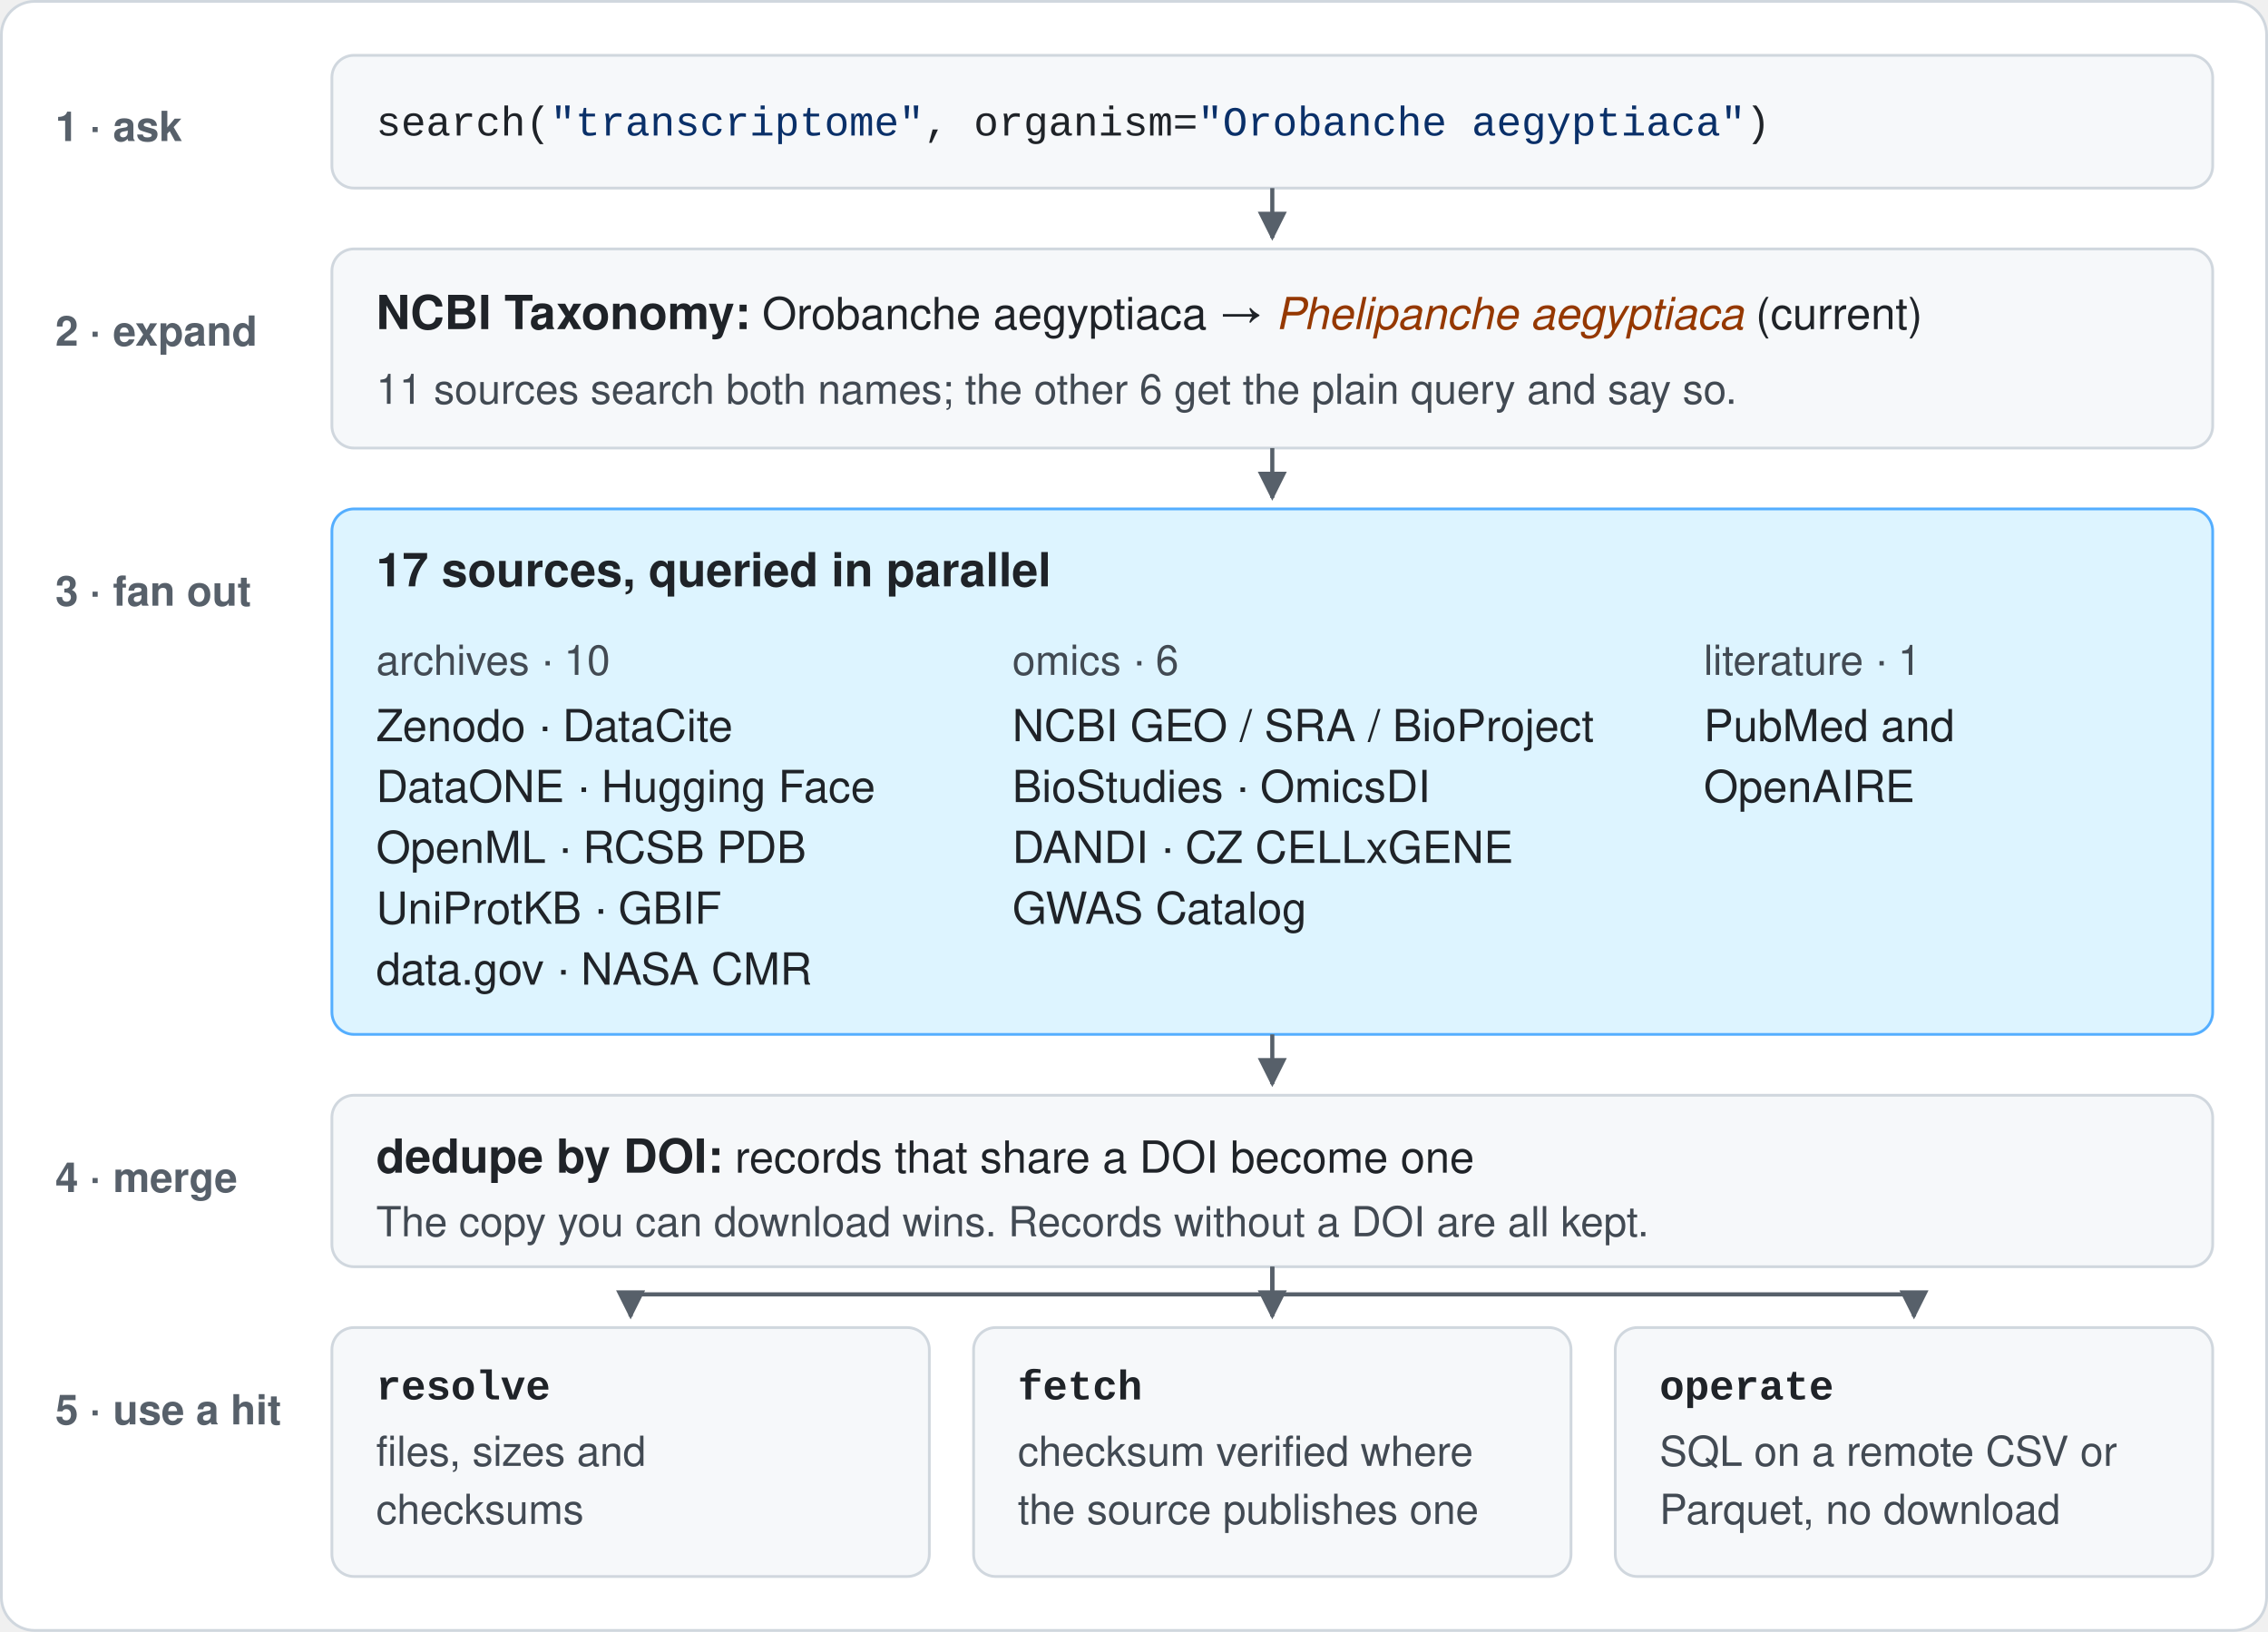
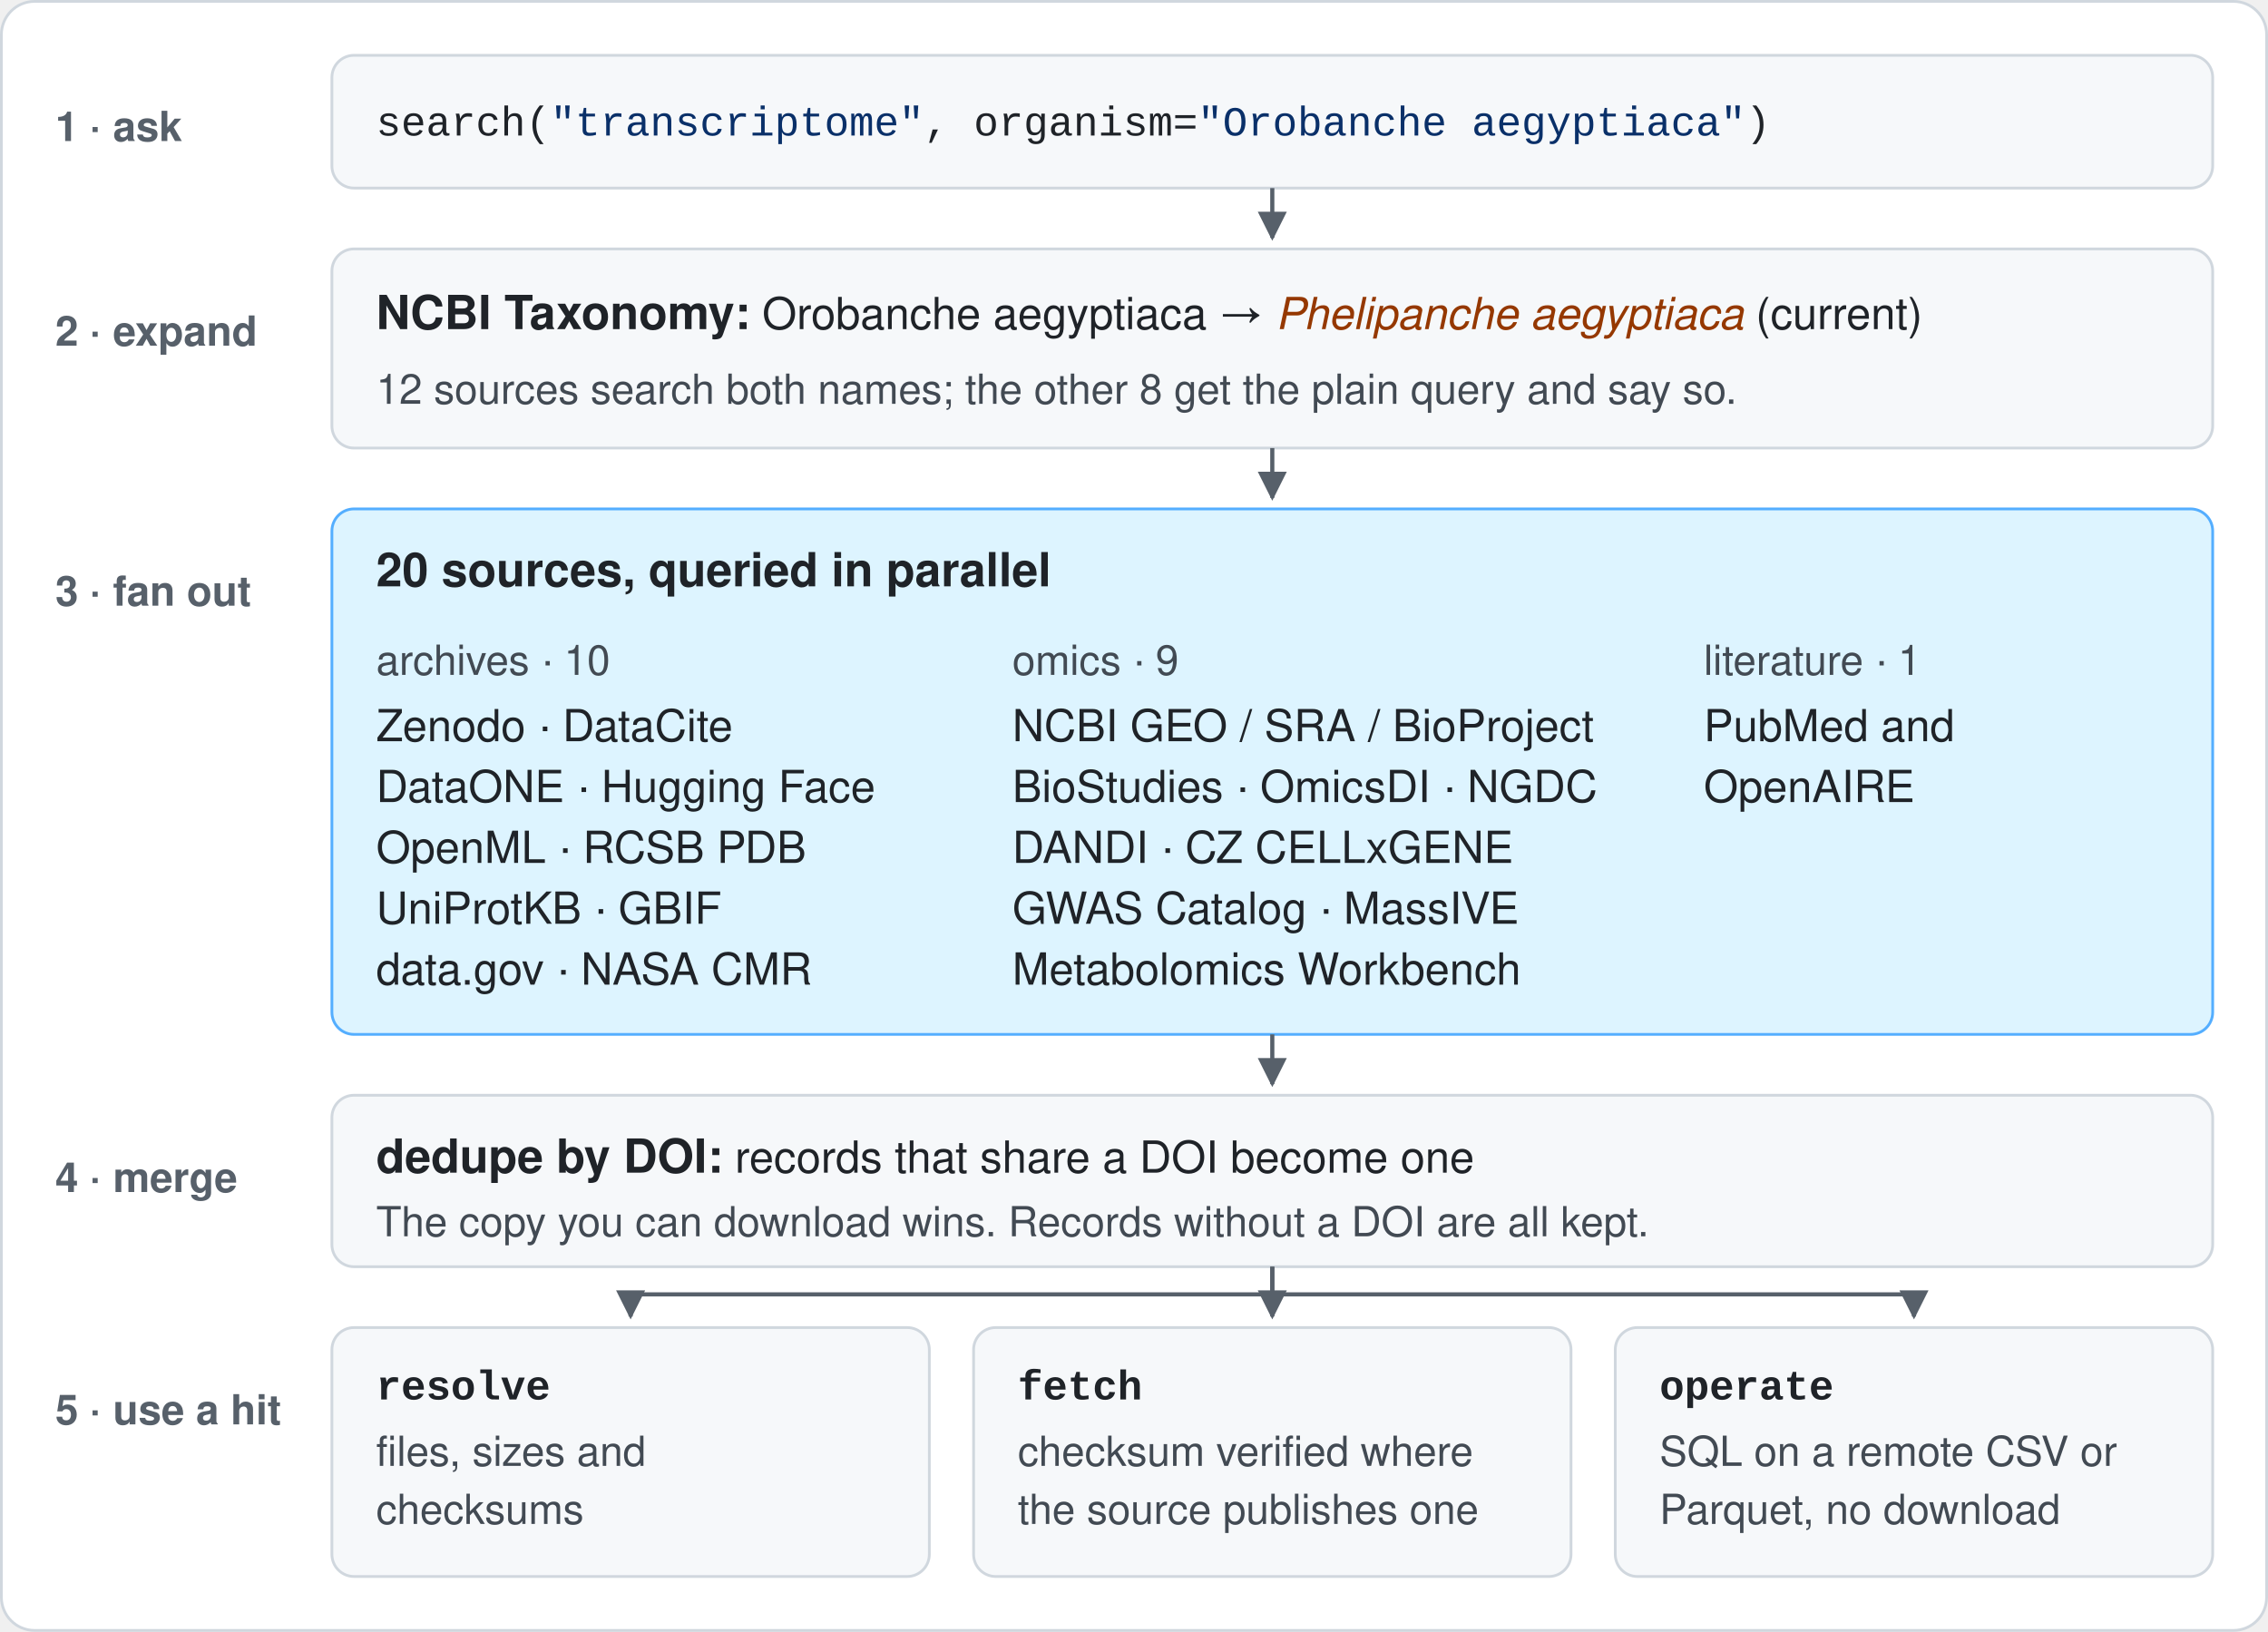
<svg xmlns="http://www.w3.org/2000/svg" viewBox="0 0 820 590" width="820" height="590" role="img" aria-labelledby="t d">
  <defs>
    <marker id="arrow" viewBox="0 0 10 10" refX="9" refY="5" markerWidth="7" markerHeight="7" orient="auto">
      <path d="M0 0 L10 5 L0 10 z" fill="#57606a" />
    </marker>
    <style>
      text { font-family: -apple-system, "Segoe UI", Helvetica, Arial, sans-serif; fill: #1f2328; font-size: 16px; }
      .mono { font-family: ui-monospace, SFMono-Regular, Menlo, Consolas, "Liberation Mono", monospace; font-size: 15px; }
      .step { font-size: 15px; fill: #57606a; font-weight: 600; }
      .head { font-size: 17px; font-weight: 600; }
      .note { font-size: 15px; fill: #424a53; }
      .str { fill: #0a3069; }
      .hit { fill: #953800; font-style: italic; }
      .box { fill: #f6f8fa; stroke: #d0d7de; }
      .hub { fill: #ddf4ff; stroke: #54aeff; }
      .wire { stroke: #57606a; stroke-width: 1.5; fill: none; }
    </style>
  </defs>
  <rect x="0.5" y="0.5" width="819" height="589" rx="12" fill="#ffffff" stroke="#d0d7de" />
  <text class="step" x="20" y="51">1 · ask</text>
  <rect class="box" x="120" y="20" width="680" height="48" rx="8" />
  <text class="mono" x="136" y="49">search(<tspan class="str">"transcriptome"</tspan>, organism=<tspan class="str">"Orobanche aegyptiaca"</tspan>)</text>
  <text class="step" x="20" y="125">2 · expand</text>
  <rect class="box" x="120" y="90" width="680" height="72" rx="8" />
  <text x="136" y="119">
    <tspan class="head">NCBI Taxonomy:</tspan> Orobanche aegyptiaca → <tspan class="hit">Phelipanche aegyptiaca</tspan> (current)</text>
-   <text class="note" x="136" y="146">11 sources search both names; the other 6 get the plain query and say so.</text>
+   <text class="note" x="136" y="146">12 sources search both names; the other 8 get the plain query and say so.</text>
  <text class="step" x="20" y="219">3 · fan out</text>
  <rect class="hub" x="120" y="184" width="680" height="190" rx="8" />
-   <text class="head" x="136" y="212">17 sources, queried in parallel</text>
+   <text class="head" x="136" y="212">20 sources, queried in parallel</text>
  <text class="note" x="136" y="244">archives · 10</text>
  <text x="136" y="268">Zenodo · DataCite</text>
  <text x="136" y="290">DataONE · Hugging Face</text>
  <text x="136" y="312">OpenML · RCSB PDB</text>
  <text x="136" y="334">UniProtKB · GBIF</text>
  <text x="136" y="356">data.gov · NASA CMR</text>
-   <text class="note" x="366" y="244">omics · 6</text>
+   <text class="note" x="366" y="244">omics · 9</text>
  <text x="366" y="268">NCBI GEO / SRA / BioProject</text>
-   <text x="366" y="290">BioStudies · OmicsDI</text>
+   <text x="366" y="290">BioStudies · OmicsDI · NGDC</text>
  <text x="366" y="312">DANDI · CZ CELLxGENE</text>
-   <text x="366" y="334">GWAS Catalog</text>
+   <text x="366" y="334">GWAS Catalog · MassIVE</text>
+   <text x="366" y="356">Metabolomics Workbench</text>
  <text class="note" x="616" y="244">literature · 1</text>
  <text x="616" y="268">PubMed and</text>
  <text x="616" y="290">OpenAIRE</text>
  <text class="step" x="20" y="431">4 · merge</text>
  <rect class="box" x="120" y="396" width="680" height="62" rx="8" />
  <text x="136" y="424">
    <tspan class="head">dedupe by DOI:</tspan> records that share a DOI become one</text>
  <text class="note" x="136" y="447">The copy you can download wins. Records without a DOI are all kept.</text>
  <text class="step" x="20" y="515">5 · use a hit</text>
  <rect class="box" x="120" y="480" width="216" height="90" rx="8" />
  <text class="mono" x="136" y="506" font-weight="600">resolve</text>
  <text class="note" x="136" y="530">files, sizes and</text>
  <text class="note" x="136" y="551">checksums</text>
  <rect class="box" x="352" y="480" width="216" height="90" rx="8" />
  <text class="mono" x="368" y="506" font-weight="600">fetch</text>
  <text class="note" x="368" y="530">checksum verified where</text>
  <text class="note" x="368" y="551">the source publishes one</text>
  <rect class="box" x="584" y="480" width="216" height="90" rx="8" />
  <text class="mono" x="600" y="506" font-weight="600">operate</text>
  <text class="note" x="600" y="530">SQL on a remote CSV or</text>
  <text class="note" x="600" y="551">Parquet, no download</text>
  <path class="wire" d="M460 68 V86" marker-end="url(#arrow)" />
  <path class="wire" d="M460 162 V180" marker-end="url(#arrow)" />
  <path class="wire" d="M460 374 V392" marker-end="url(#arrow)" />
  <path class="wire" d="M460 458 V468 H228 V476" marker-end="url(#arrow)" />
  <path class="wire" d="M460 458 V476" marker-end="url(#arrow)" />
  <path class="wire" d="M460 468 H692 V476" marker-end="url(#arrow)" />
</svg>
